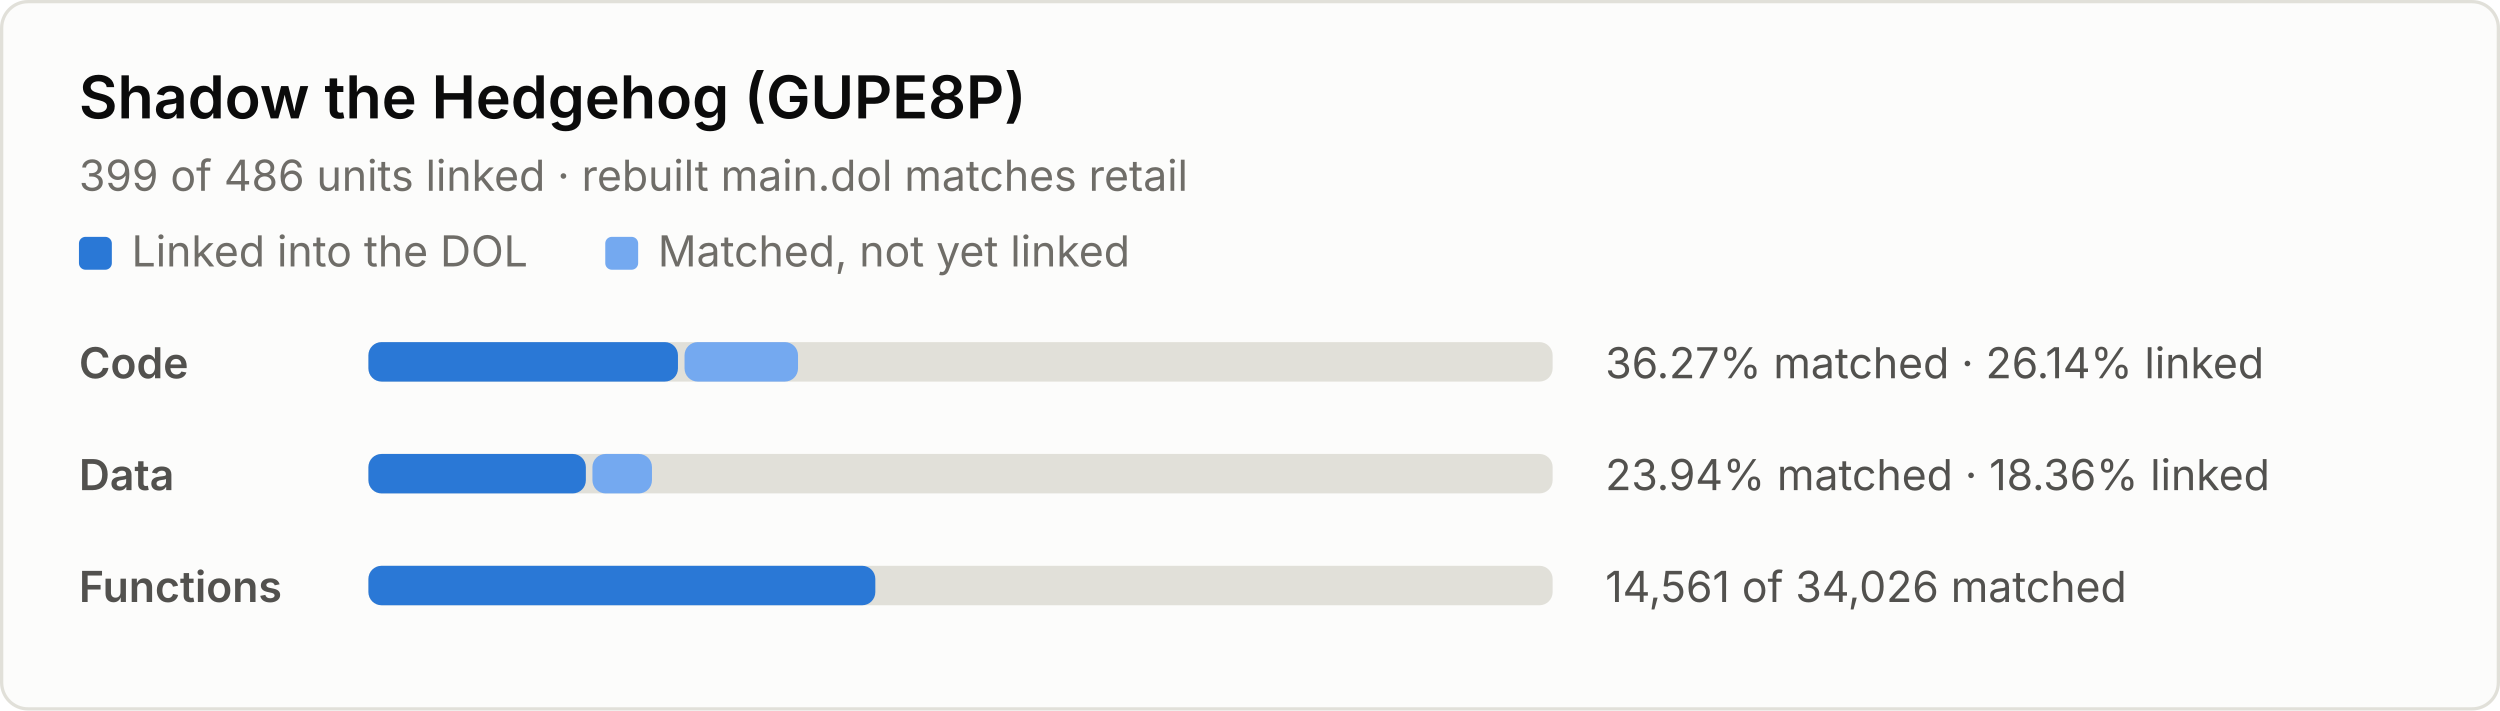
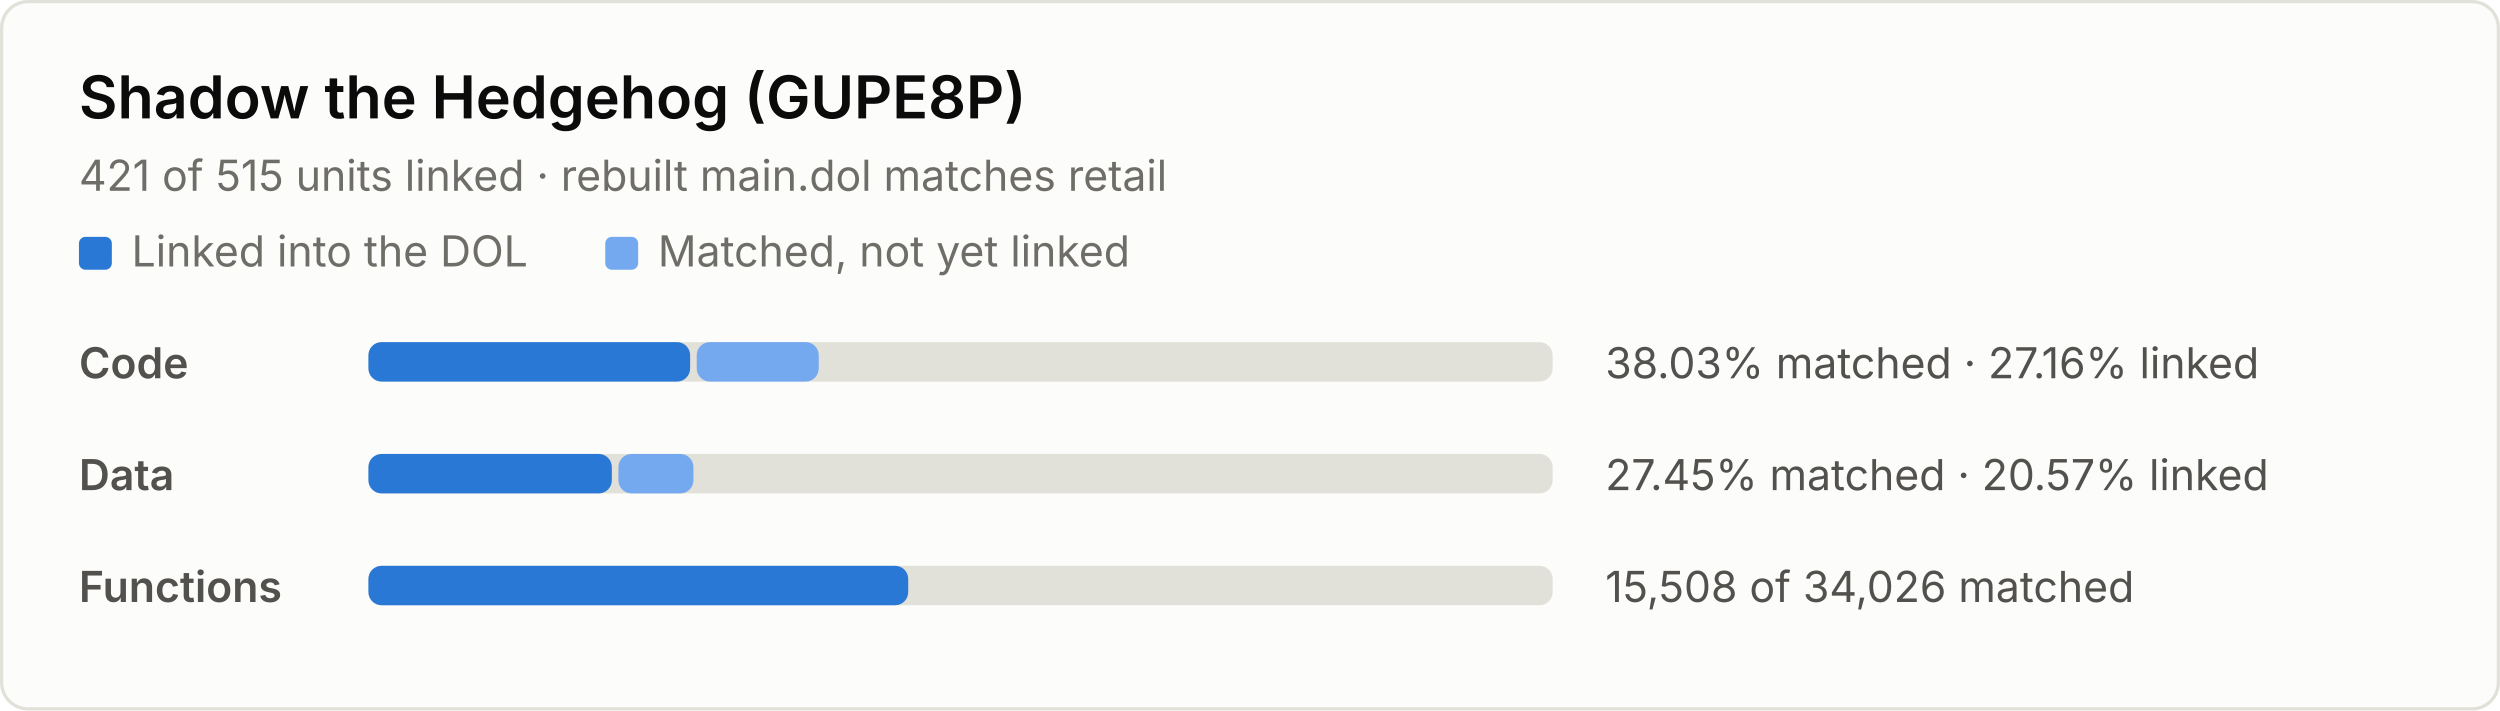
- <svg xmlns="http://www.w3.org/2000/svg" width="760" height="216" viewBox="0 0 760 216" role="img" aria-label="Decompilation progress: 36.27% of code matched, 26.14% linked">
+ <svg xmlns="http://www.w3.org/2000/svg" width="760" height="216" viewBox="0 0 760 216" role="img" aria-label="Decompilation progress: 38.03% of code matched, 27.16% linked">
  <style>
.bg { fill: #fcfcfb; stroke: #e1e0d9; }
.title { fill: #0b0b0b; font: 600 18px system-ui, -apple-system, "Segoe UI", sans-serif; }
.sub, .label, .nums, .key { font: 13px system-ui, -apple-system, "Segoe UI", sans-serif; }
.sub, .key { fill: #6f6d68; }
.label { fill: #52514e; font-weight: 600; }
.nums { fill: #52514e; font-variant-numeric: tabular-nums; }
.track { fill: #e1e0d9; }
.linked { fill: #2a78d6; }
.matched { fill: #74a9f0; }
@media (prefers-color-scheme: dark) {
  .bg { fill: #1a1a19; stroke: #2c2c2a; }
  .title { fill: #f0efec; }
  .sub, .key { fill: #9a988f; }
  .label, .nums { fill: #c3c2b7; }
  .track { fill: #2c2c2a; }
  .linked { fill: #4a94ec; }
  .matched { fill: #2260b0; }
}
</style>
  <rect class="bg" x="0.5" y="0.5" width="759" height="215" rx="8" />
  <text class="title" x="24" y="36">Shadow the Hedgehog (GUPE8P)</text>
-   <text class="sub" x="24" y="58">399 of 486 units linked · rebuilt main.dol matches retail</text>
+   <text class="sub" x="24" y="58">421 of 515 units linked · rebuilt main.dol matches retail</text>
  <rect class="linked" x="24" y="72" width="10" height="10" rx="2" />
  <text class="key" x="40" y="81">Linked into the DOL</text>
  <rect class="matched" x="184" y="72" width="10" height="10" rx="2" />
  <text class="key" x="200" y="81">Matched, not yet linked</text>
  <text class="label" x="24" y="115">Code</text>
  <rect class="track" x="112" y="104" width="360" height="12" rx="4" />
-   <rect class="linked" x="112" y="104" width="94.1" height="12" rx="4" />
-   <rect class="matched" x="208.1" y="104" width="34.5" height="12" rx="4" />
-   <text class="nums" x="488" y="115">36.27% matched · 26.14% linked</text>
+   <rect class="linked" x="112" y="104" width="97.8" height="12" rx="4" />
+   <rect class="matched" x="211.8" y="104" width="37.1" height="12" rx="4" />
+   <text class="nums" x="488" y="115">38.03% matched · 27.16% linked</text>
  <text class="label" x="24" y="149">Data</text>
  <rect class="track" x="112" y="138" width="360" height="12" rx="4" />
-   <rect class="linked" x="112" y="138" width="66.1" height="12" rx="4" />
-   <rect class="matched" x="180.1" y="138" width="18.1" height="12" rx="4" />
-   <text class="nums" x="488" y="149">23.94% matched · 18.36% linked</text>
+   <rect class="linked" x="112" y="138" width="74.0" height="12" rx="4" />
+   <rect class="matched" x="188.0" y="138" width="22.8" height="12" rx="4" />
+   <text class="nums" x="488" y="149">27.45% matched · 20.57% linked</text>
  <text class="label" x="24" y="183">Functions</text>
  <rect class="track" x="112" y="172" width="360" height="12" rx="4" />
-   <rect class="linked" x="112" y="172" width="154.1" height="12" rx="4" />
-   <text class="nums" x="488" y="183">14,561 of 34,026 matched</text>
+   <rect class="linked" x="112" y="172" width="164.1" height="12" rx="4" />
+   <text class="nums" x="488" y="183">15,508 of 34,026 matched</text>
</svg>
